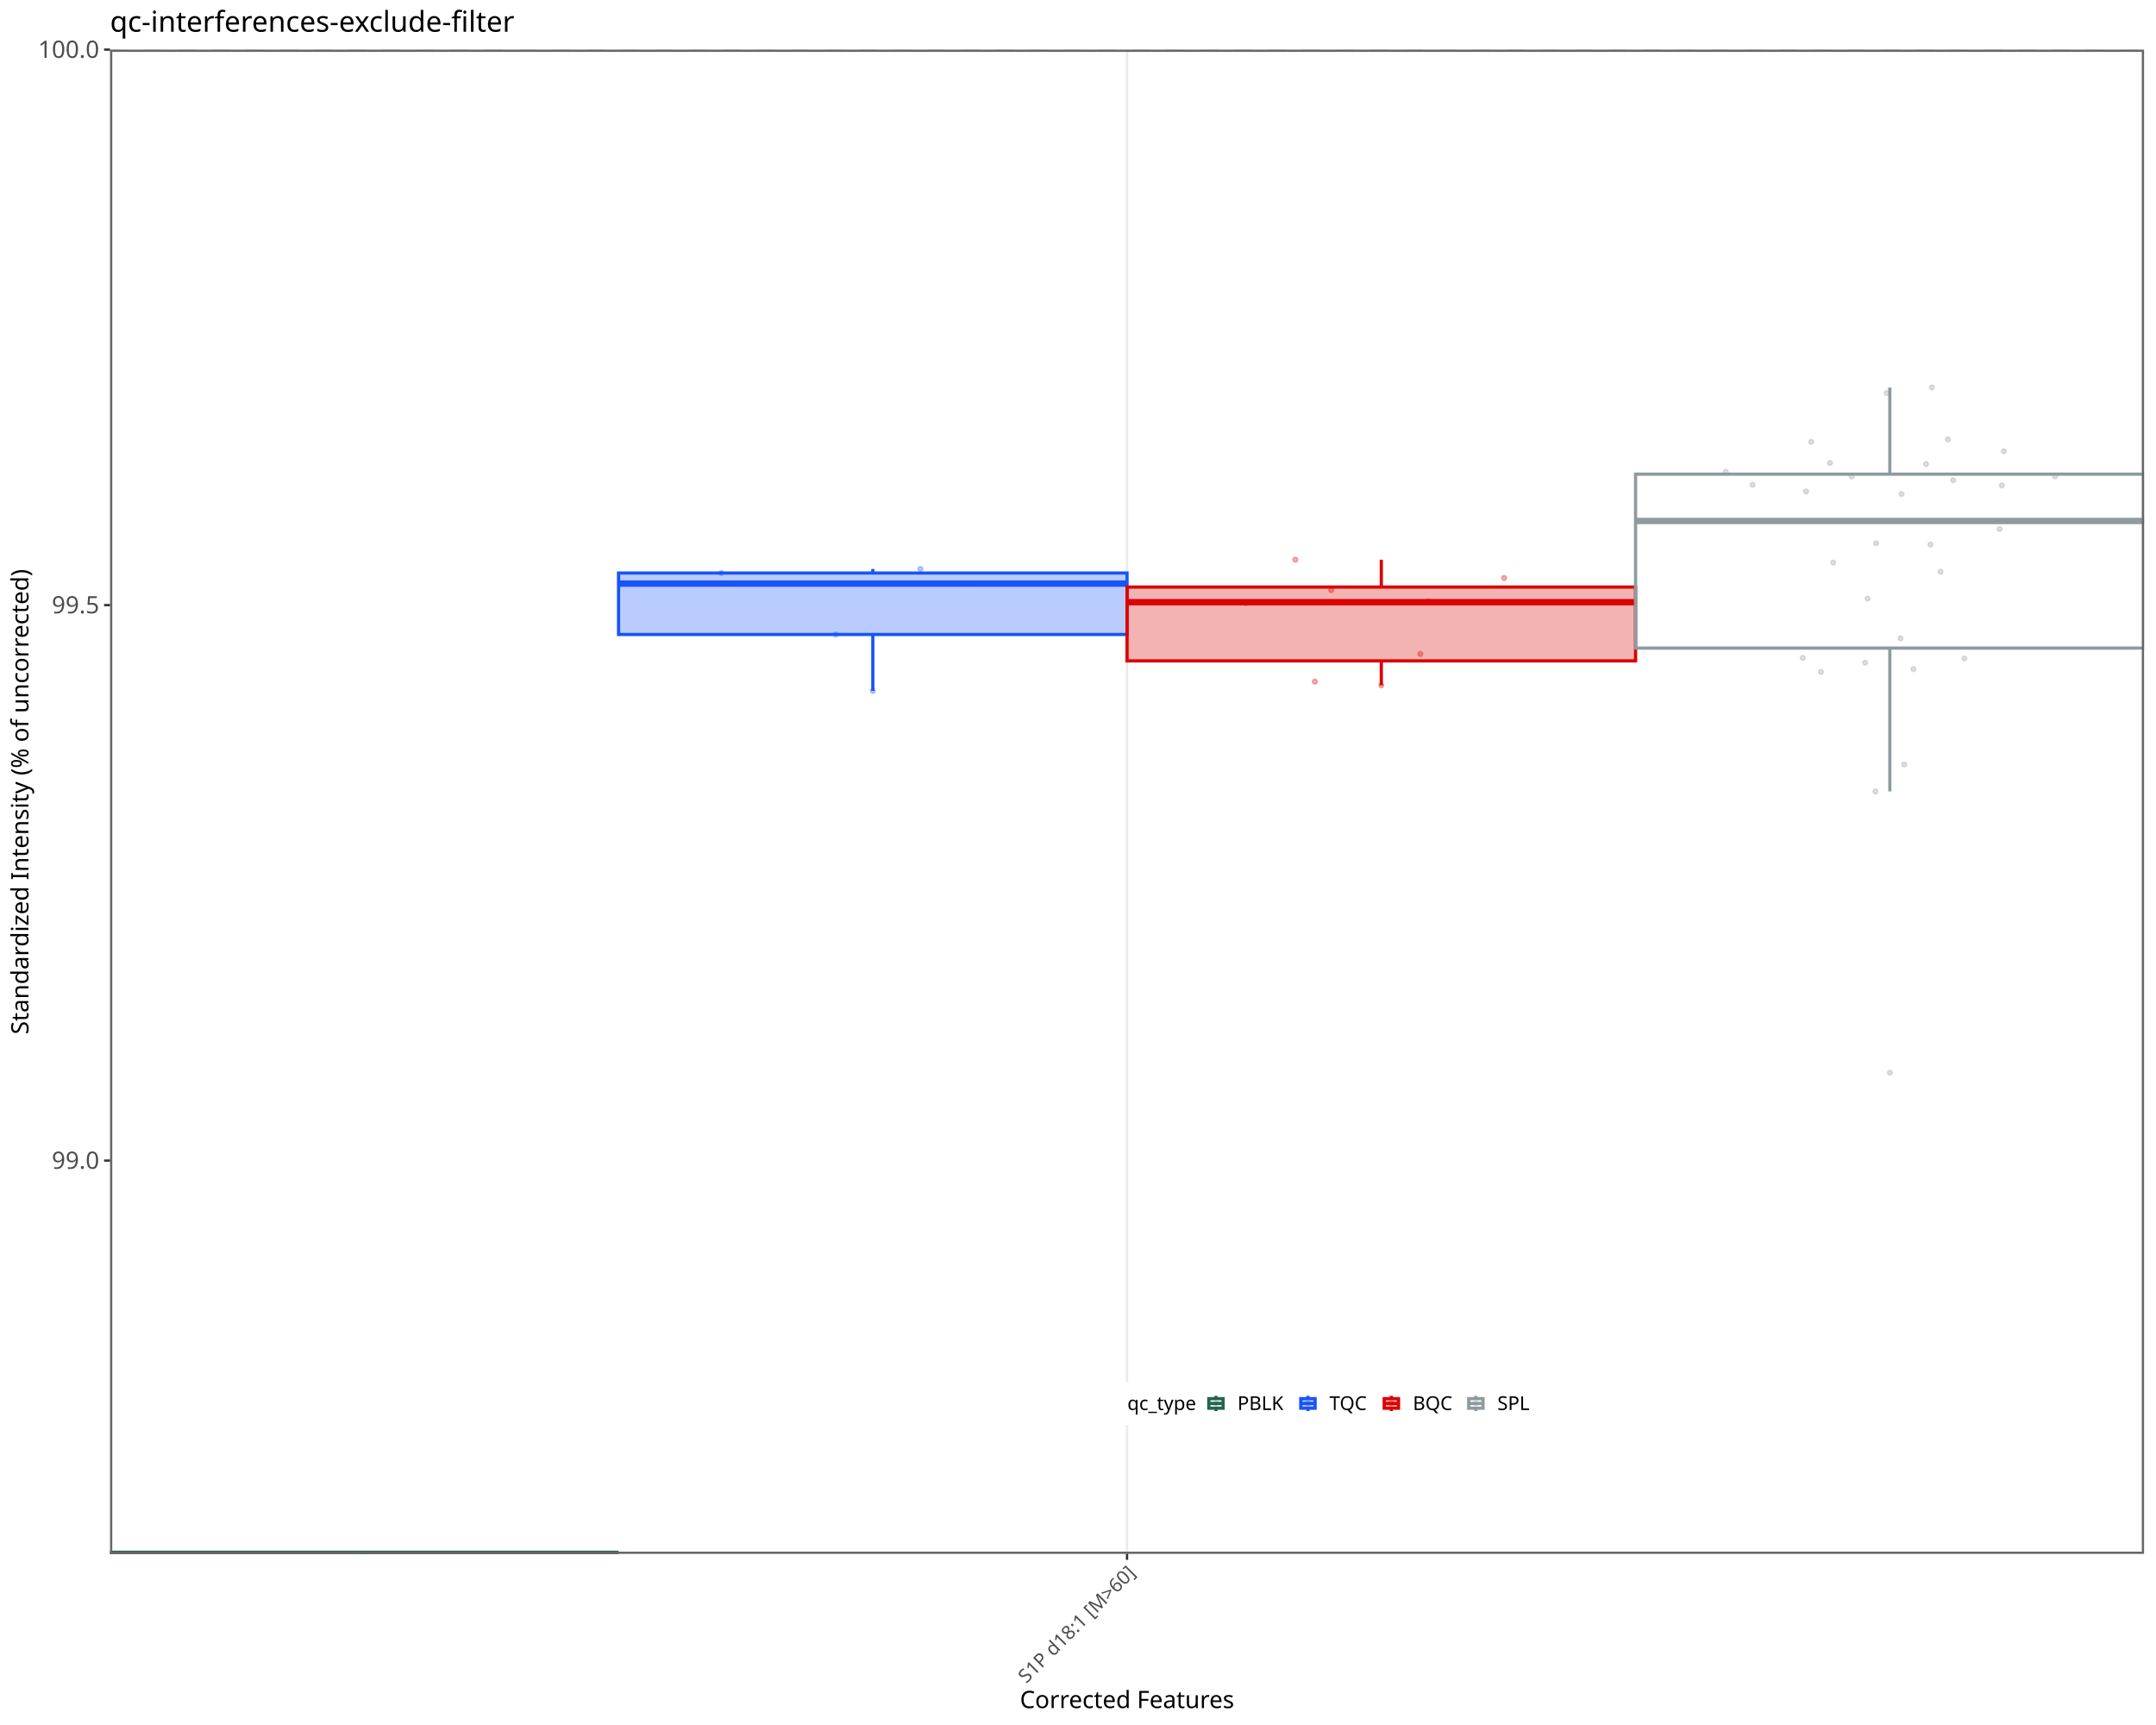
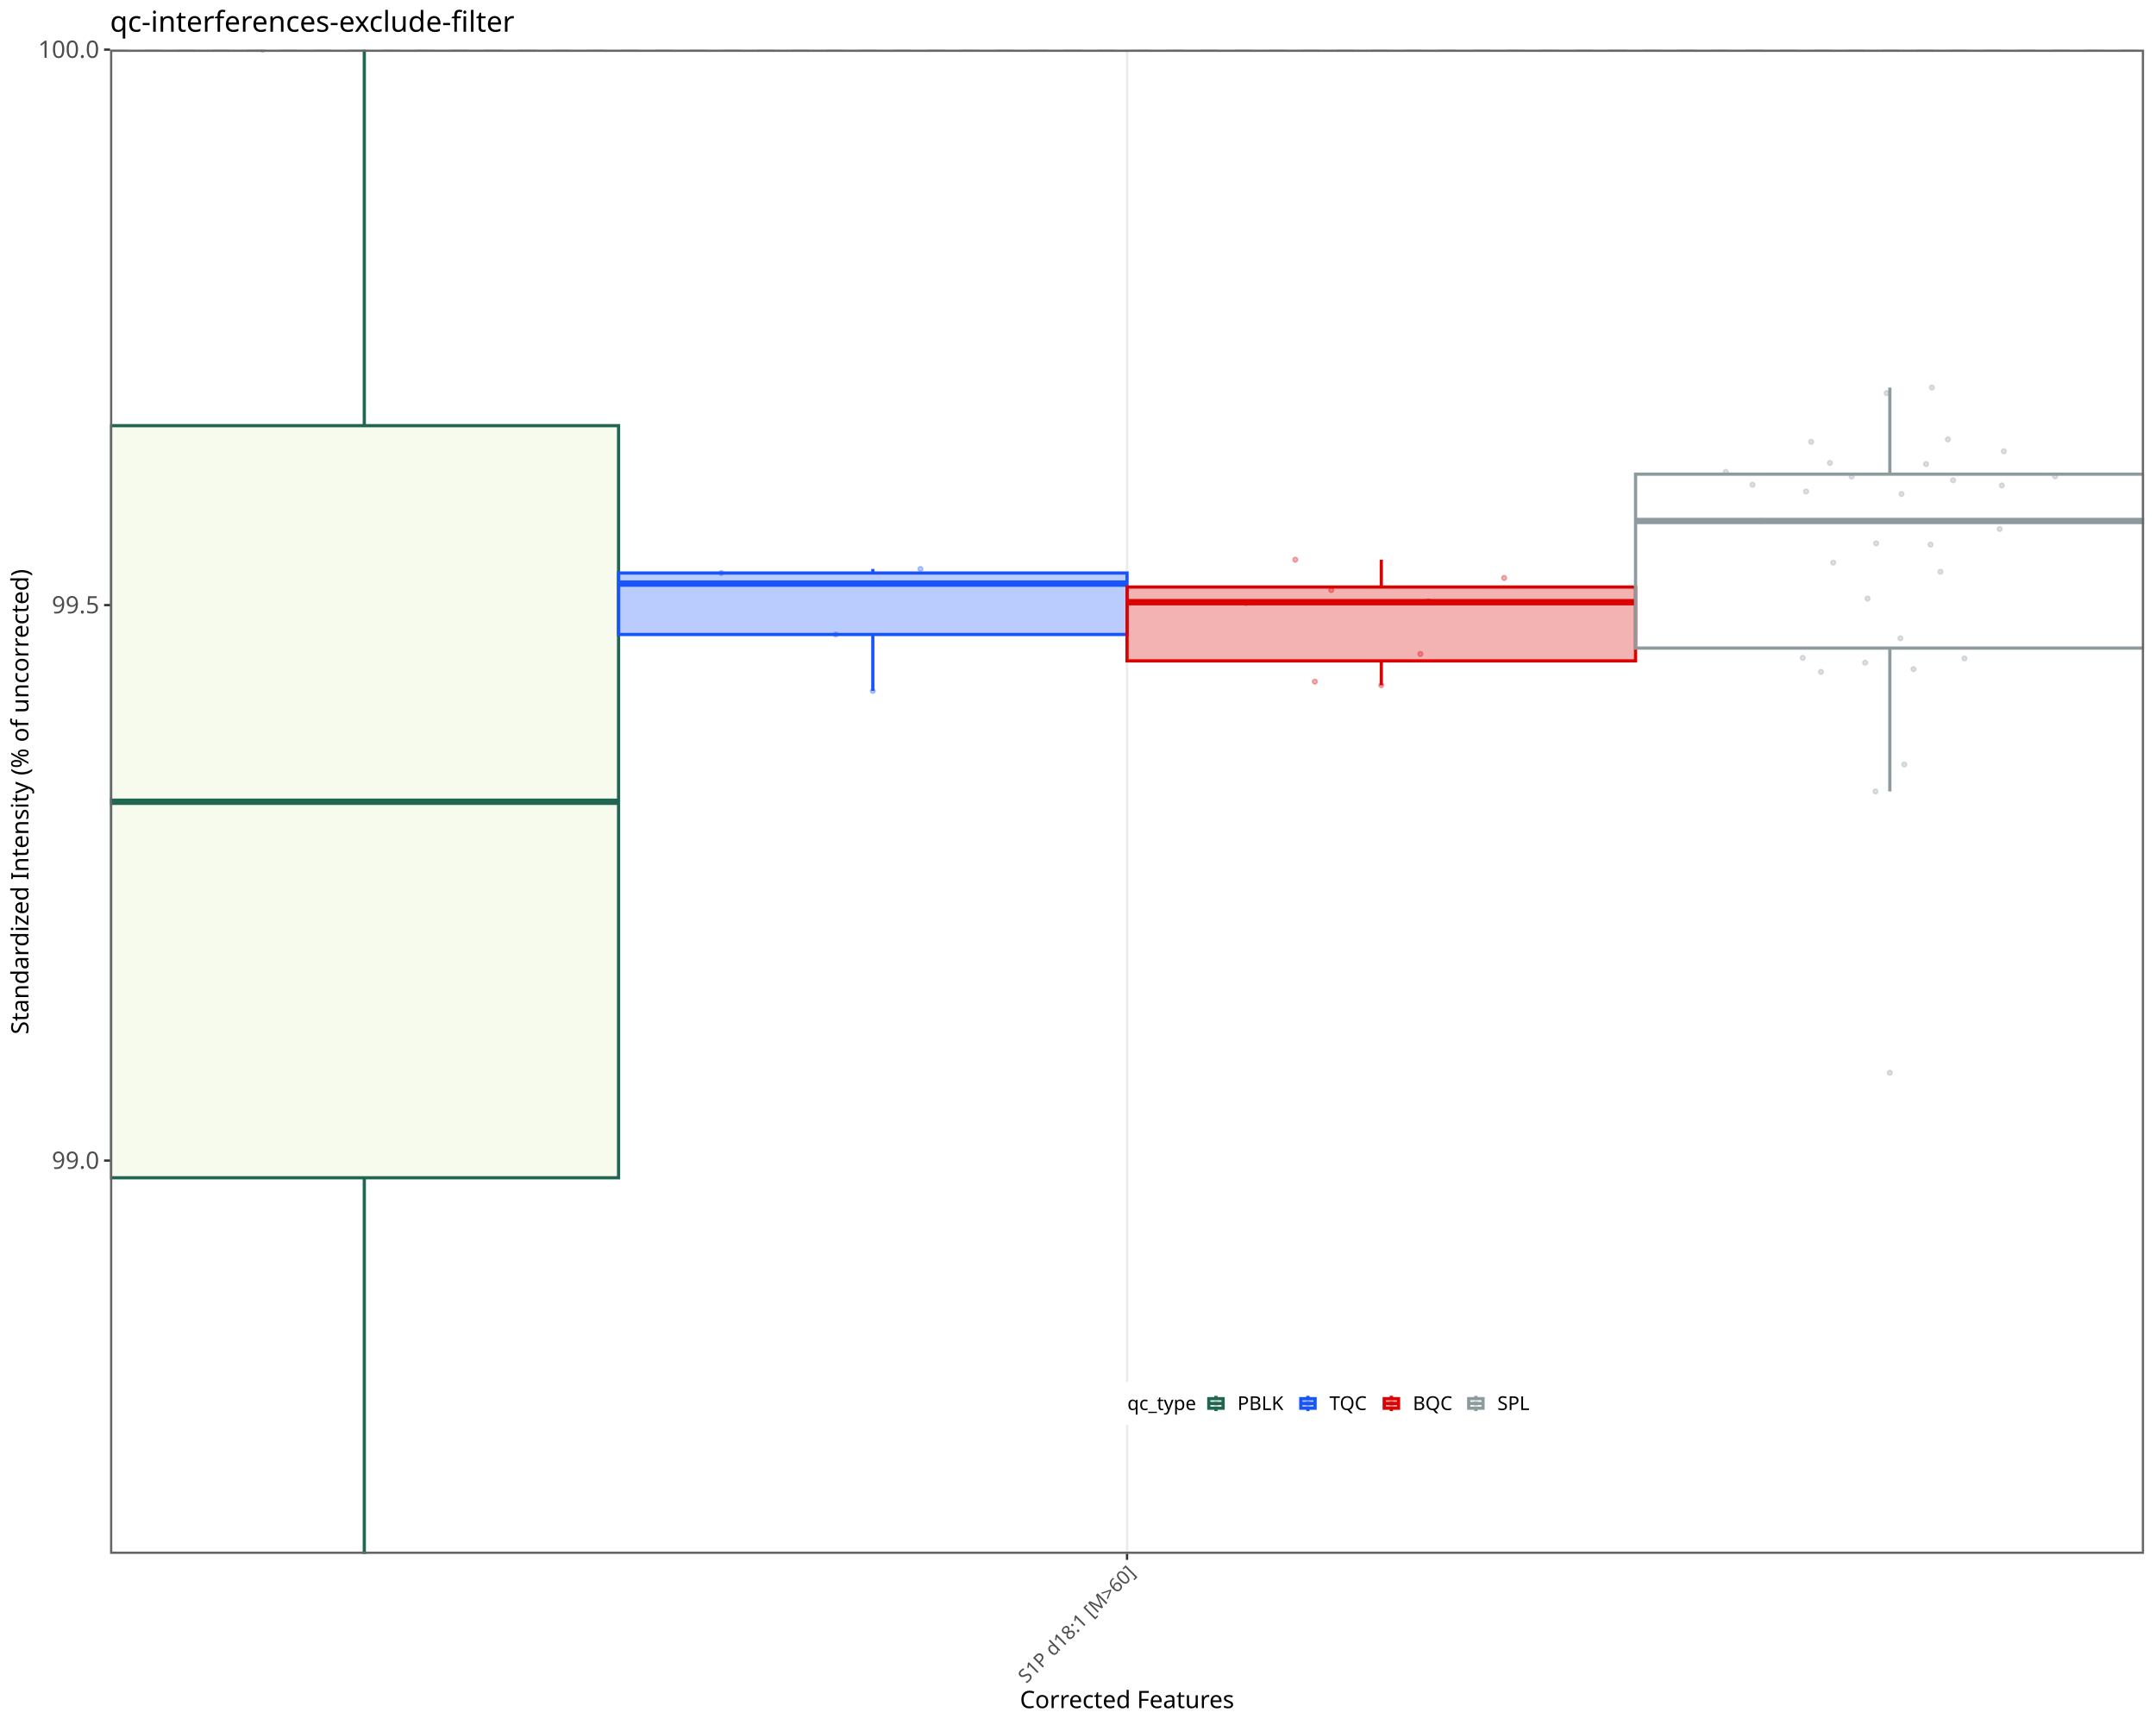
<svg xmlns="http://www.w3.org/2000/svg" class="svglite" data-engine-version="2.0" width="720.00pt" height="576.00pt" viewBox="0 0 720.00 576.00">
  <defs>
    <style type="text/css">
    .svglite line, .svglite polyline, .svglite polygon, .svglite path, .svglite rect, .svglite circle {
      fill: none;
      stroke: #000000;
      stroke-linecap: round;
      stroke-linejoin: round;
      stroke-miterlimit: 10.00;
    }
  </style>
  </defs>
  <rect width="100%" height="100%" style="stroke: none; fill: #FFFFFF;" />
  <defs>
    <clipPath id="cpMC4wMHw3MjAuMDB8MC4wMHw1NzYuMDA=">
      <rect x="0.00" y="0.00" width="720.00" height="576.00" />
    </clipPath>
  </defs>
  <g clip-path="url(#cpMC4wMHw3MjAuMDB8MC4wMHw1NzYuMDA=)">
    <rect x="0.00" y="0.00" width="720.00" height="576.00" style="stroke-width: 0.78; stroke: #FFFFFF; fill: #FFFFFF;" />
  </g>
  <defs>
    <clipPath id="cpMzYuNzV8NzE2LjAxfDE2LjU3fDUxOC44Ng==">
      <rect x="36.75" y="16.57" width="679.26" height="502.29" />
    </clipPath>
  </defs>
  <g clip-path="url(#cpMzYuNzV8NzE2LjAxfDE2LjU3fDUxOC44Ng==)">
    <rect x="36.75" y="16.57" width="679.26" height="502.29" style="stroke-width: 0.78; stroke: none; fill: #FFFFFF;" />
    <polyline points="376.38,518.86 376.38,16.57 " style="stroke-width: 0.78; stroke: #EBEBEB; stroke-linecap: butt;" />
    <circle cx="121.66" cy="518.86" r="0.79" style="stroke-width: 0.52; stroke: #216651; stroke-opacity: 0.30; fill: #216651; fill-opacity: 0.30;" />
+     <circle cx="87.70" cy="16.57" r="0.79" style="stroke-width: 0.52; stroke: #216651; stroke-opacity: 0.30; fill: #216651; fill-opacity: 0.30;" />
    <circle cx="279.13" cy="211.86" r="0.79" style="stroke-width: 0.52; stroke: #1854F9; stroke-opacity: 0.30; fill: #1854F9; fill-opacity: 0.30;" />
    <circle cx="240.87" cy="191.34" r="0.79" style="stroke-width: 0.52; stroke: #1854F9; stroke-opacity: 0.30; fill: #1854F9; fill-opacity: 0.30;" />
    <circle cx="321.03" cy="194.87" r="0.79" style="stroke-width: 0.52; stroke: #1854F9; stroke-opacity: 0.30; fill: #1854F9; fill-opacity: 0.30;" />
    <circle cx="307.37" cy="189.99" r="0.79" style="stroke-width: 0.52; stroke: #1854F9; stroke-opacity: 0.30; fill: #1854F9; fill-opacity: 0.30;" />
    <circle cx="291.48" cy="230.71" r="0.79" style="stroke-width: 0.52; stroke: #1854F9; stroke-opacity: 0.30; fill: #1854F9; fill-opacity: 0.30;" />
    <circle cx="416.07" cy="201.36" r="0.79" style="stroke-width: 0.52; stroke: #DB0202; stroke-opacity: 0.30; fill: #DB0202; fill-opacity: 0.30;" />
    <circle cx="444.57" cy="197.03" r="0.79" style="stroke-width: 0.52; stroke: #DB0202; stroke-opacity: 0.30; fill: #DB0202; fill-opacity: 0.30;" />
    <circle cx="502.31" cy="192.99" r="0.79" style="stroke-width: 0.52; stroke: #DB0202; stroke-opacity: 0.30; fill: #DB0202; fill-opacity: 0.30;" />
    <circle cx="474.32" cy="218.37" r="0.79" style="stroke-width: 0.52; stroke: #DB0202; stroke-opacity: 0.30; fill: #DB0202; fill-opacity: 0.30;" />
    <circle cx="432.57" cy="186.89" r="0.79" style="stroke-width: 0.52; stroke: #DB0202; stroke-opacity: 0.30; fill: #DB0202; fill-opacity: 0.30;" />
    <circle cx="477.00" cy="200.80" r="0.79" style="stroke-width: 0.52; stroke: #DB0202; stroke-opacity: 0.30; fill: #DB0202; fill-opacity: 0.30;" />
    <circle cx="439.10" cy="227.60" r="0.79" style="stroke-width: 0.52; stroke: #DB0202; stroke-opacity: 0.30; fill: #DB0202; fill-opacity: 0.30;" />
    <circle cx="461.29" cy="228.84" r="0.79" style="stroke-width: 0.52; stroke: #DB0202; stroke-opacity: 0.30; fill: #DB0202; fill-opacity: 0.30;" />
    <circle cx="656.03" cy="219.85" r="0.79" style="stroke-width: 0.52; stroke: #8E9B9E; stroke-opacity: 0.30; fill: #8E9B9E; fill-opacity: 0.30;" />
    <circle cx="668.50" cy="162.09" r="0.79" style="stroke-width: 0.52; stroke: #8E9B9E; stroke-opacity: 0.30; fill: #8E9B9E; fill-opacity: 0.30;" />
    <circle cx="602.04" cy="219.67" r="0.79" style="stroke-width: 0.52; stroke: #8E9B9E; stroke-opacity: 0.30; fill: #8E9B9E; fill-opacity: 0.30;" />
    <circle cx="626.33" cy="264.26" r="0.79" style="stroke-width: 0.52; stroke: #8E9B9E; stroke-opacity: 0.30; fill: #8E9B9E; fill-opacity: 0.30;" />
    <circle cx="645.15" cy="129.40" r="0.79" style="stroke-width: 0.52; stroke: #8E9B9E; stroke-opacity: 0.30; fill: #8E9B9E; fill-opacity: 0.30;" />
    <circle cx="630.07" cy="131.25" r="0.79" style="stroke-width: 0.52; stroke: #8E9B9E; stroke-opacity: 0.30; fill: #8E9B9E; fill-opacity: 0.30;" />
    <circle cx="634.66" cy="213.14" r="0.79" style="stroke-width: 0.52; stroke: #8E9B9E; stroke-opacity: 0.30; fill: #8E9B9E; fill-opacity: 0.30;" />
    <circle cx="612.20" cy="187.86" r="0.79" style="stroke-width: 0.52; stroke: #8E9B9E; stroke-opacity: 0.30; fill: #8E9B9E; fill-opacity: 0.30;" />
    <circle cx="643.21" cy="154.96" r="0.79" style="stroke-width: 0.52; stroke: #8E9B9E; stroke-opacity: 0.30; fill: #8E9B9E; fill-opacity: 0.30;" />
    <circle cx="576.33" cy="157.57" r="0.79" style="stroke-width: 0.52; stroke: #8E9B9E; stroke-opacity: 0.30; fill: #8E9B9E; fill-opacity: 0.30;" />
    <circle cx="631.11" cy="358.19" r="0.79" style="stroke-width: 0.52; stroke: #8E9B9E; stroke-opacity: 0.30; fill: #8E9B9E; fill-opacity: 0.30;" />
    <circle cx="635.02" cy="164.96" r="0.79" style="stroke-width: 0.52; stroke: #8E9B9E; stroke-opacity: 0.30; fill: #8E9B9E; fill-opacity: 0.30;" />
    <circle cx="611.12" cy="154.59" r="0.79" style="stroke-width: 0.52; stroke: #8E9B9E; stroke-opacity: 0.30; fill: #8E9B9E; fill-opacity: 0.30;" />
    <circle cx="623.68" cy="199.88" r="0.79" style="stroke-width: 0.52; stroke: #8E9B9E; stroke-opacity: 0.30; fill: #8E9B9E; fill-opacity: 0.30;" />
    <circle cx="608.12" cy="224.36" r="0.79" style="stroke-width: 0.52; stroke: #8E9B9E; stroke-opacity: 0.30; fill: #8E9B9E; fill-opacity: 0.30;" />
    <circle cx="648.01" cy="190.91" r="0.79" style="stroke-width: 0.52; stroke: #8E9B9E; stroke-opacity: 0.30; fill: #8E9B9E; fill-opacity: 0.30;" />
    <circle cx="639.01" cy="223.44" r="0.79" style="stroke-width: 0.52; stroke: #8E9B9E; stroke-opacity: 0.30; fill: #8E9B9E; fill-opacity: 0.30;" />
    <circle cx="604.85" cy="147.54" r="0.79" style="stroke-width: 0.52; stroke: #8E9B9E; stroke-opacity: 0.30; fill: #8E9B9E; fill-opacity: 0.30;" />
    <circle cx="686.29" cy="159.06" r="0.79" style="stroke-width: 0.52; stroke: #8E9B9E; stroke-opacity: 0.30; fill: #8E9B9E; fill-opacity: 0.30;" />
    <circle cx="588.18" cy="173.97" r="0.79" style="stroke-width: 0.52; stroke: #8E9B9E; stroke-opacity: 0.30; fill: #8E9B9E; fill-opacity: 0.30;" />
    <circle cx="626.53" cy="181.42" r="0.79" style="stroke-width: 0.52; stroke: #8E9B9E; stroke-opacity: 0.30; fill: #8E9B9E; fill-opacity: 0.30;" />
    <circle cx="603.14" cy="164.12" r="0.79" style="stroke-width: 0.52; stroke: #8E9B9E; stroke-opacity: 0.30; fill: #8E9B9E; fill-opacity: 0.30;" />
    <circle cx="667.79" cy="176.65" r="0.79" style="stroke-width: 0.52; stroke: #8E9B9E; stroke-opacity: 0.30; fill: #8E9B9E; fill-opacity: 0.30;" />
    <circle cx="669.18" cy="150.69" r="0.79" style="stroke-width: 0.52; stroke: #8E9B9E; stroke-opacity: 0.30; fill: #8E9B9E; fill-opacity: 0.30;" />
    <circle cx="635.94" cy="255.27" r="0.79" style="stroke-width: 0.52; stroke: #8E9B9E; stroke-opacity: 0.30; fill: #8E9B9E; fill-opacity: 0.30;" />
    <circle cx="652.26" cy="160.37" r="0.79" style="stroke-width: 0.52; stroke: #8E9B9E; stroke-opacity: 0.30; fill: #8E9B9E; fill-opacity: 0.30;" />
    <circle cx="644.69" cy="181.83" r="0.79" style="stroke-width: 0.52; stroke: #8E9B9E; stroke-opacity: 0.30; fill: #8E9B9E; fill-opacity: 0.30;" />
    <circle cx="622.86" cy="221.28" r="0.79" style="stroke-width: 0.52; stroke: #8E9B9E; stroke-opacity: 0.30; fill: #8E9B9E; fill-opacity: 0.30;" />
    <circle cx="618.37" cy="159.13" r="0.79" style="stroke-width: 0.52; stroke: #8E9B9E; stroke-opacity: 0.30; fill: #8E9B9E; fill-opacity: 0.30;" />
    <circle cx="650.51" cy="146.72" r="0.79" style="stroke-width: 0.52; stroke: #8E9B9E; stroke-opacity: 0.30; fill: #8E9B9E; fill-opacity: 0.30;" />
    <circle cx="585.26" cy="161.86" r="0.79" style="stroke-width: 0.52; stroke: #8E9B9E; stroke-opacity: 0.30; fill: #8E9B9E; fill-opacity: 0.30;" />
-     <line x1="121.66" y1="518.86" x2="121.66" y2="518.86" style="stroke-width: 1.07; stroke: #216651; stroke-linecap: butt;" />
-     <line x1="121.66" y1="518.86" x2="121.66" y2="518.86" style="stroke-width: 1.07; stroke: #216651; stroke-linecap: butt;" />
-     <polygon points="36.75,518.86 36.75,518.86 206.57,518.86 206.57,518.86 36.75,518.86 " style="stroke-width: 1.07; stroke: #216651; stroke-linecap: butt; stroke-linejoin: miter; fill: #E4F2C4; fill-opacity: 0.30;" />
-     <line x1="36.75" y1="518.86" x2="206.57" y2="518.86" style="stroke-width: 2.13; stroke: #216651; stroke-linecap: butt; stroke-linejoin: miter;" />
+     <line x1="121.66" y1="142.14" x2="121.66" y2="16.57" style="stroke-width: 1.07; stroke: #216651; stroke-linecap: butt;" />
+     <line x1="121.66" y1="393.28" x2="121.66" y2="518.86" style="stroke-width: 1.07; stroke: #216651; stroke-linecap: butt;" />
+     <polygon points="36.75,142.14 36.75,393.28 206.57,393.28 206.57,142.14 36.75,142.14 " style="stroke-width: 1.07; stroke: #216651; stroke-linecap: butt; stroke-linejoin: miter; fill: #E4F2C4; fill-opacity: 0.30;" />
+     <line x1="36.75" y1="267.71" x2="206.57" y2="267.71" style="stroke-width: 2.13; stroke: #216651; stroke-linecap: butt; stroke-linejoin: miter;" />
    <line x1="291.48" y1="191.34" x2="291.48" y2="189.99" style="stroke-width: 1.07; stroke: #1854F9; stroke-linecap: butt;" />
    <line x1="291.48" y1="211.86" x2="291.48" y2="230.71" style="stroke-width: 1.07; stroke: #1854F9; stroke-linecap: butt;" />
    <polygon points="206.57,191.34 206.57,211.86 376.38,211.86 376.38,191.34 206.57,191.34 " style="stroke-width: 1.07; stroke: #1854F9; stroke-linecap: butt; stroke-linejoin: miter; fill: #1854F9; fill-opacity: 0.30;" />
    <line x1="206.57" y1="194.87" x2="376.38" y2="194.87" style="stroke-width: 2.13; stroke: #1854F9; stroke-linecap: butt; stroke-linejoin: miter;" />
    <line x1="461.29" y1="196.02" x2="461.29" y2="186.89" style="stroke-width: 1.07; stroke: #DB0202; stroke-linecap: butt;" />
    <line x1="461.29" y1="220.68" x2="461.29" y2="228.84" style="stroke-width: 1.07; stroke: #DB0202; stroke-linecap: butt;" />
    <polygon points="376.38,196.02 376.38,220.68 546.20,220.68 546.20,196.02 376.38,196.02 " style="stroke-width: 1.07; stroke: #DB0202; stroke-linecap: butt; stroke-linejoin: miter; fill: #DB0202; fill-opacity: 0.30;" />
    <line x1="376.38" y1="201.08" x2="546.20" y2="201.08" style="stroke-width: 2.13; stroke: #DB0202; stroke-linecap: butt; stroke-linejoin: miter;" />
    <line x1="631.11" y1="158.32" x2="631.11" y2="129.40" style="stroke-width: 1.07; stroke: #8E9B9E; stroke-linecap: butt;" />
    <line x1="631.11" y1="216.40" x2="631.11" y2="264.26" style="stroke-width: 1.07; stroke: #8E9B9E; stroke-linecap: butt;" />
    <polygon points="546.20,158.32 546.20,216.40 716.01,216.40 716.01,158.32 546.20,158.32 " style="stroke-width: 1.07; stroke: #8E9B9E; stroke-linecap: butt; stroke-linejoin: miter; fill: none;" />
    <line x1="546.20" y1="173.97" x2="716.01" y2="173.97" style="stroke-width: 2.13; stroke: #8E9B9E; stroke-linecap: butt; stroke-linejoin: miter;" />
    <line x1="36.75" y1="16.57" x2="716.01" y2="16.57" style="stroke-width: 1.07; stroke: #CCCCCC; stroke-dasharray: 5.69,5.69; stroke-linecap: butt;" />
    <rect x="36.75" y="16.57" width="679.26" height="502.29" style="stroke-width: 1.49; stroke: #666666;" />
  </g>
  <g clip-path="url(#cpMC4wMHw3MjAuMDB8MC4wMHw1NzYuMDA=)">
    <text x="33.16" y="390.28" text-anchor="end" style="font-size: 8.00px; fill: #4D4D4D; font-family: sans;" textLength="15.57px" lengthAdjust="spacingAndGlyphs">99.0</text>
    <text x="33.16" y="204.80" text-anchor="end" style="font-size: 8.00px; fill: #4D4D4D; font-family: sans;" textLength="15.57px" lengthAdjust="spacingAndGlyphs">99.5</text>
    <text x="33.16" y="19.32" text-anchor="end" style="font-size: 8.00px; fill: #4D4D4D; font-family: sans;" textLength="20.02px" lengthAdjust="spacingAndGlyphs">100.0</text>
    <polyline points="34.76,387.53 36.75,387.53 " style="stroke-width: 0.78; stroke: #333333; stroke-linecap: butt;" />
    <polyline points="34.76,202.05 36.75,202.05 " style="stroke-width: 0.78; stroke: #333333; stroke-linecap: butt;" />
    <polyline points="34.76,16.57 36.75,16.57 " style="stroke-width: 0.78; stroke: #333333; stroke-linecap: butt;" />
    <polyline points="376.38,520.85 376.38,518.86 " style="stroke-width: 0.78; stroke: #333333; stroke-linecap: butt;" />
    <text transform="translate(379.50,525.56) rotate(-45)" text-anchor="end" style="font-size: 6.40px; fill: #4D4D4D; font-family: sans;" textLength="51.42px" lengthAdjust="spacingAndGlyphs">S1P d18:1 [M&gt;60]</text>
    <text x="376.38" y="570.35" text-anchor="middle" style="font-size: 8.00px; font-family: sans;" textLength="68.93px" lengthAdjust="spacingAndGlyphs">Corrected Features</text>
    <text transform="translate(9.49,267.71) rotate(-90)" text-anchor="middle" style="font-size: 8.00px; font-family: sans;" textLength="147.21px" lengthAdjust="spacingAndGlyphs">Standardized Intensity (% of uncorrected)</text>
    <rect x="372.49" y="461.45" width="143.63" height="14.35" style="stroke-width: 0.78; stroke: none; fill: #FFFFFF;" />
    <text x="376.48" y="470.83" style="font-size: 6.40px; font-family: sans;" textLength="22.42px" lengthAdjust="spacingAndGlyphs">qc_type</text>
    <rect x="402.88" y="465.44" width="6.38" height="6.38" style="stroke-width: 0.78; stroke: none; fill: #FFFFFF;" />
    <circle cx="406.07" cy="468.63" r="0.79" style="stroke-width: 0.52; stroke: #216651; stroke-opacity: 0.30; fill: #216651; fill-opacity: 0.30;" />
    <polyline points="406.07,471.18 406.07,470.22 " style="stroke-width: 1.07; stroke: #216651; stroke-linecap: butt; stroke-linejoin: miter;" />
    <polyline points="406.07,467.03 406.07,466.08 " style="stroke-width: 1.07; stroke: #216651; stroke-linecap: butt; stroke-linejoin: miter;" />
    <rect x="403.68" y="467.03" width="4.78" height="3.19" style="stroke-width: 1.07; stroke: #216651; stroke-linecap: butt; stroke-linejoin: miter; fill: #E4F2C4; fill-opacity: 0.30;" />
    <polyline points="403.68,468.63 408.46,468.63 " style="stroke-width: 1.07; stroke: #216651; stroke-linecap: butt; stroke-linejoin: miter;" />
    <polyline points="406.07,471.18 406.07,471.18 " style="stroke-width: 1.07; stroke: #216651; stroke-linecap: butt; stroke-linejoin: miter;" />
    <polyline points="406.07,466.08 406.07,466.08 " style="stroke-width: 1.07; stroke: #216651; stroke-linecap: butt; stroke-linejoin: miter;" />
    <rect x="433.60" y="465.44" width="6.38" height="6.38" style="stroke-width: 0.78; stroke: none; fill: #FFFFFF;" />
    <circle cx="436.79" cy="468.63" r="0.79" style="stroke-width: 0.52; stroke: #1854F9; stroke-opacity: 0.30; fill: #1854F9; fill-opacity: 0.30;" />
    <polyline points="436.79,471.18 436.79,470.22 " style="stroke-width: 1.07; stroke: #1854F9; stroke-linecap: butt; stroke-linejoin: miter;" />
    <polyline points="436.79,467.03 436.79,466.08 " style="stroke-width: 1.07; stroke: #1854F9; stroke-linecap: butt; stroke-linejoin: miter;" />
    <rect x="434.40" y="467.03" width="4.78" height="3.19" style="stroke-width: 1.07; stroke: #1854F9; stroke-linecap: butt; stroke-linejoin: miter; fill: #1854F9; fill-opacity: 0.30;" />
    <polyline points="434.40,468.63 439.18,468.63 " style="stroke-width: 1.07; stroke: #1854F9; stroke-linecap: butt; stroke-linejoin: miter;" />
    <polyline points="436.79,471.18 436.79,471.18 " style="stroke-width: 1.07; stroke: #1854F9; stroke-linecap: butt; stroke-linejoin: miter;" />
    <polyline points="436.79,466.08 436.79,466.08 " style="stroke-width: 1.07; stroke: #1854F9; stroke-linecap: butt; stroke-linejoin: miter;" />
    <rect x="461.46" y="465.44" width="6.38" height="6.38" style="stroke-width: 0.78; stroke: none; fill: #FFFFFF;" />
    <circle cx="464.65" cy="468.63" r="0.79" style="stroke-width: 0.52; stroke: #DB0202; stroke-opacity: 0.30; fill: #DB0202; fill-opacity: 0.30;" />
    <polyline points="464.65,471.18 464.65,470.22 " style="stroke-width: 1.07; stroke: #DB0202; stroke-linecap: butt; stroke-linejoin: miter;" />
    <polyline points="464.65,467.03 464.65,466.08 " style="stroke-width: 1.07; stroke: #DB0202; stroke-linecap: butt; stroke-linejoin: miter;" />
    <rect x="462.26" y="467.03" width="4.78" height="3.19" style="stroke-width: 1.07; stroke: #DB0202; stroke-linecap: butt; stroke-linejoin: miter; fill: #DB0202; fill-opacity: 0.30;" />
    <polyline points="462.26,468.63 467.04,468.63 " style="stroke-width: 1.07; stroke: #DB0202; stroke-linecap: butt; stroke-linejoin: miter;" />
    <polyline points="464.65,471.18 464.65,471.18 " style="stroke-width: 1.07; stroke: #DB0202; stroke-linecap: butt; stroke-linejoin: miter;" />
    <polyline points="464.65,466.08 464.65,466.08 " style="stroke-width: 1.07; stroke: #DB0202; stroke-linecap: butt; stroke-linejoin: miter;" />
    <rect x="489.68" y="465.44" width="6.38" height="6.38" style="stroke-width: 0.78; stroke: none; fill: #FFFFFF;" />
    <circle cx="492.87" cy="468.63" r="0.79" style="stroke-width: 0.52; stroke: #8E9B9E; stroke-opacity: 0.30; fill: #8E9B9E; fill-opacity: 0.30;" />
    <polyline points="492.87,471.18 492.87,470.22 " style="stroke-width: 1.07; stroke: #8E9B9E; stroke-linecap: butt; stroke-linejoin: miter;" />
    <polyline points="492.87,467.03 492.87,466.08 " style="stroke-width: 1.07; stroke: #8E9B9E; stroke-linecap: butt; stroke-linejoin: miter;" />
    <rect x="490.48" y="467.03" width="4.78" height="3.19" style="stroke-width: 1.07; stroke: #8E9B9E; stroke-linecap: butt; stroke-linejoin: miter;" />
    <polyline points="490.48,468.63 495.26,468.63 " style="stroke-width: 1.07; stroke: #8E9B9E; stroke-linecap: butt; stroke-linejoin: miter;" />
    <polyline points="492.87,471.18 492.87,471.18 " style="stroke-width: 1.07; stroke: #8E9B9E; stroke-linecap: butt; stroke-linejoin: miter;" />
    <polyline points="492.87,466.08 492.87,466.08 " style="stroke-width: 1.07; stroke: #8E9B9E; stroke-linecap: butt; stroke-linejoin: miter;" />
    <text x="413.25" y="470.83" style="font-size: 6.40px; font-family: sans;" textLength="16.37px" lengthAdjust="spacingAndGlyphs">PBLK</text>
    <text x="443.96" y="470.83" style="font-size: 6.40px; font-family: sans;" textLength="13.51px" lengthAdjust="spacingAndGlyphs">TQC</text>
    <text x="471.82" y="470.83" style="font-size: 6.40px; font-family: sans;" textLength="13.87px" lengthAdjust="spacingAndGlyphs">BQC</text>
    <text x="500.04" y="470.83" style="font-size: 6.40px; font-family: sans;" textLength="12.10px" lengthAdjust="spacingAndGlyphs">SPL</text>
    <text x="36.75" y="10.59" style="font-size: 9.60px; font-family: sans;" textLength="126.47px" lengthAdjust="spacingAndGlyphs">qc-interferences-exclude-filter</text>
  </g>
</svg>
